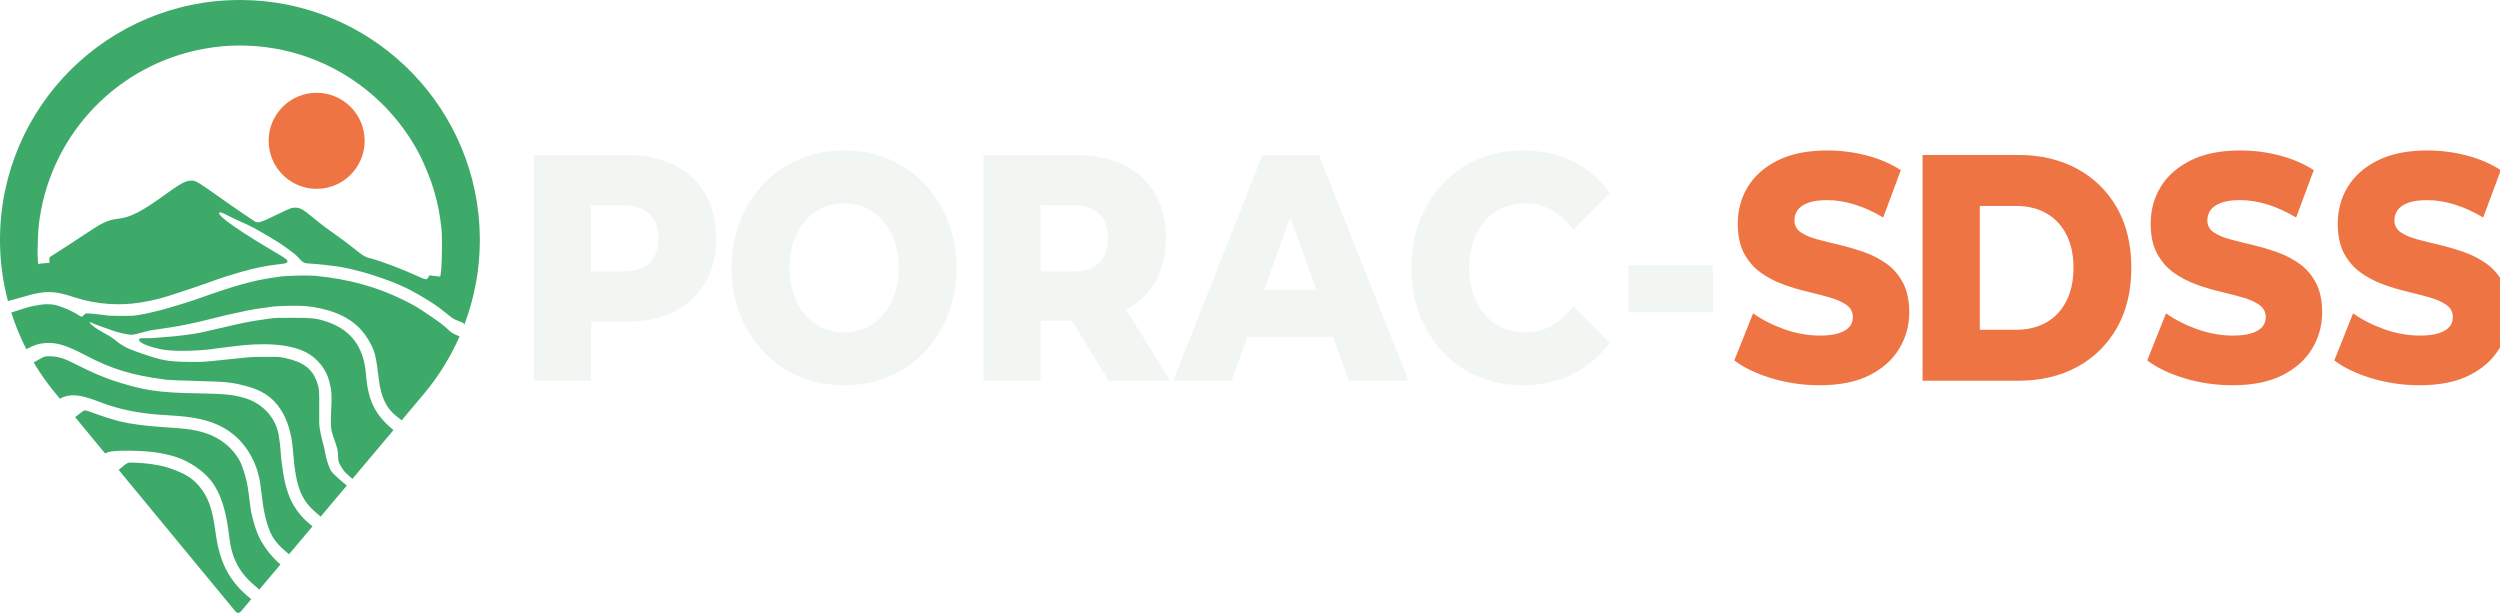
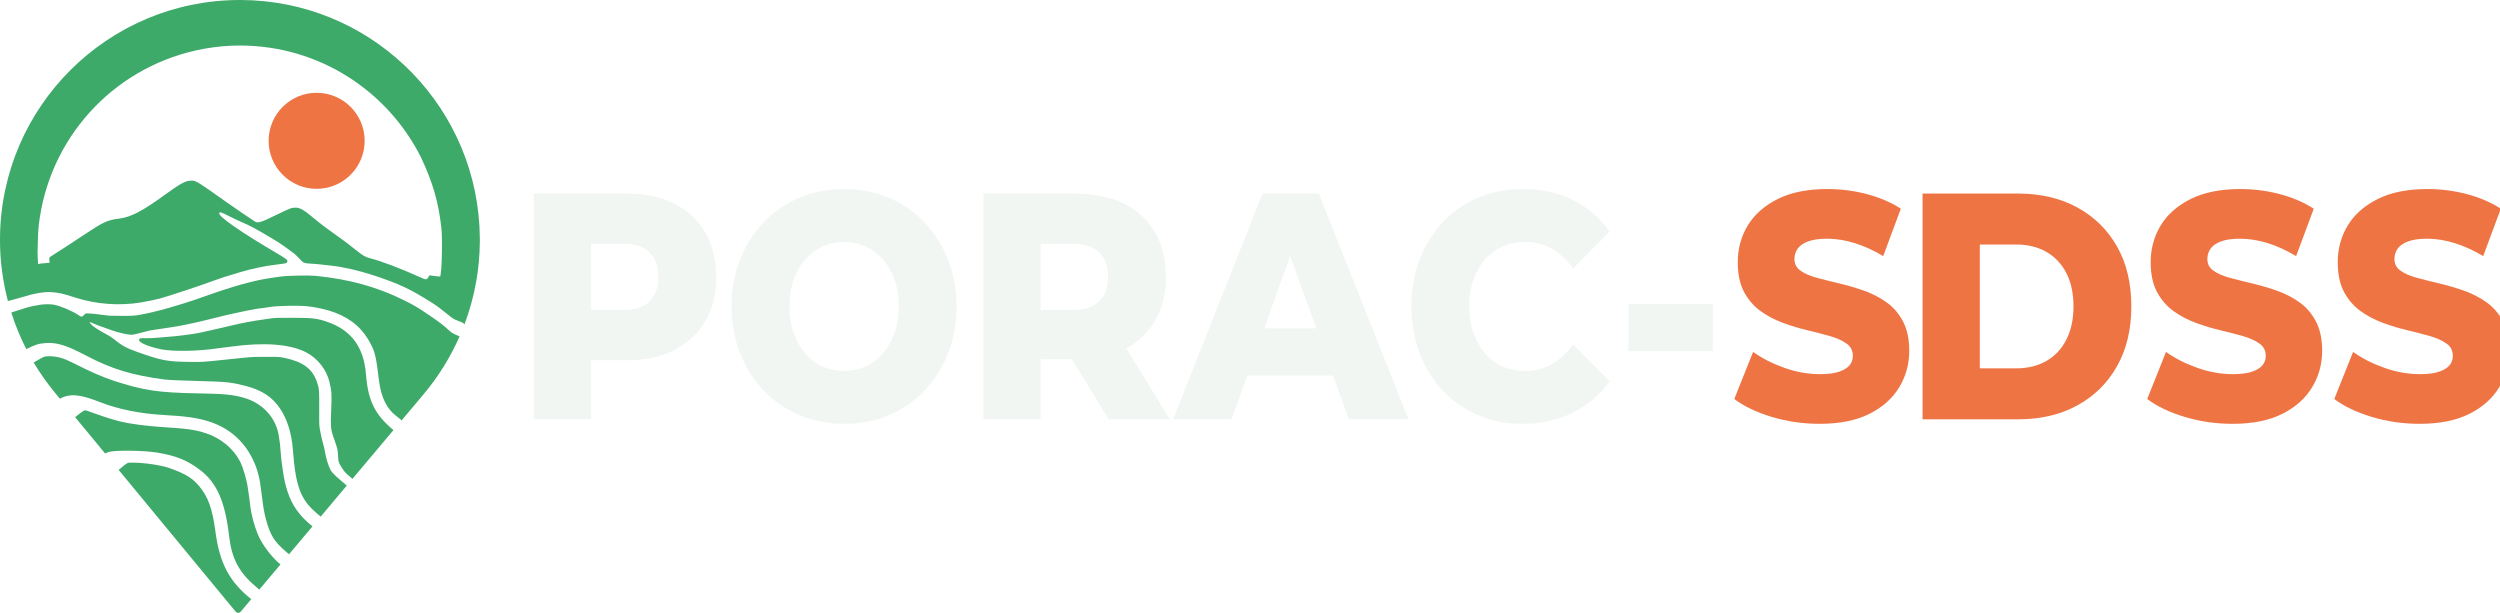
<svg xmlns="http://www.w3.org/2000/svg" viewBox="72.3 386 1306.7 320.33" width="1306.7" height="320.33" role="img" aria-label="PORAC-SDSS">
  <path d="M314.98 555.78C315.06 555.04 314.4 554.72 312.03 553.8C309.19 552.7 309.13 552.65 306.05 550.13C302.89 547.53 300.5 545.78 297.8 544.07C286.76 537.08 280.87 534.32 267.7 529.96C260.17 527.47 251 525.36 245.7 524.9C244.93 524.83 242.99 524.6 241.4 524.39C239.8 524.18 237 523.93 235.17 523.83C231.17 523.63 230.9 523.51 228.58 520.96C227.74 520.05 226.57 518.93 225.98 518.48C220.7 514.52 218.26 512.86 214.2 510.45C205.21 505.13 203.34 504.13 198.2 501.91C196.49 501.17 193.55 499.76 191.65 498.78C188.19 496.99 187.12 496.66 186.87 497.31C186.21 499.04 198.05 507.26 218.3 519.14C222.18 521.42 222.89 522.09 222.39 523.01C222.07 523.62 221.65 523.72 216.78 524.29C210.91 524.97 203.85 526.45 197.72 528.29C190.04 530.59 187.58 531.38 184.75 532.43C177.31 535.21 159.54 541.1 155.64 542.09C152.76 542.82 149.19 543.55 145.76 544.11C134.73 545.92 122.51 545.02 111.94 541.62C105.16 539.43 103 538.94 99.1 538.7C95.37 538.47 90.46 539.27 85.1 540.98C83.78 541.4 80.83 542.22 78.55 542.8C77.74 543.01 77.04 543.19 76.44 543.35C75.02 537.96 73.95 532.45 73.26 526.87C73.2 526.38 73.14 525.9 73.09 525.41L73.07 525.41C72.6 521.13 72.34 516.78 72.3 512.37C72.3 511.72 72.3 511.08 72.3 510.43C72.82 441.69 128.65 386.11 197.49 386C197.62 386 197.75 386 197.89 386C198.02 386 198.15 386 198.28 386C231.47 386.15 261.61 399.19 283.95 420.38C285.25 421.61 286.52 422.86 287.77 424.15C309.46 446.54 322.89 477 323.1 510.6C323.1 511.14 323.1 511.68 323.1 512.22C323.05 519.47 322.39 526.57 321.16 533.47L321.14 533.47C319.78 541.1 317.71 548.57 314.98 555.78ZM292.5 531.18C293.49 531.62 294.53 531.99 294.82 532C295.42 532 296.15 531.29 296.38 530.48C296.43 530.3 296.45 530.16 296.52 530.08C296.7 529.87 297.2 529.94 299.21 530.23C299.39 530.25 299.57 530.28 299.77 530.3C301.69 530.57 302.28 530.59 302.4 530.41C302.44 530.34 302.48 530.23 302.52 530.07C302.67 528.98 302.8 527.89 302.92 526.79L302.93 526.67C303.31 521.49 303.46 512.31 303.18 507.3C303.11 506.34 303.02 505.39 302.92 504.45L302.91 504.38C301.4 491.41 298.58 481.56 292.35 468.27C274.98 433.6 239.12 409.8 197.7 409.8C194.73 409.8 191.79 409.92 188.89 410.16C188.81 410.17 188.74 410.17 188.66 410.18C185.3 410.49 181.99 410.94 178.8 411.52C134.23 419.71 99.95 454.99 93.1 499.7C92.38 504.45 92.16 507.32 92.06 513.34C92.02 515.78 91.99 517.26 91.93 518.2C91.98 520.11 92.07 522.02 92.22 523.91L92.24 524.1C93.21 523.71 94.13 523.7 96.66 523.48L98.23 523.35L98.11 521.93C98.06 521.34 98.03 521 98.14 520.71C98.31 520.3 98.79 520.02 99.94 519.32C102.36 517.86 110.22 512.74 116.1 508.81C126.09 502.13 128.53 500.99 134.4 500.29C140.61 499.55 146.58 496.45 158.55 487.76C166.16 482.23 169.1 480.59 171.59 480.44L171.67 480.44L171.67 480.44C172.11 480.41 172.49 480.39 172.86 480.41C174.98 480.52 177.03 481.99 190.81 491.75C195.22 494.87 204.8 501.4 205.59 501.82C207.25 502.71 208.61 502.28 217 498.2C223.99 494.81 224.76 494.52 226.7 494.53C229.18 494.55 230.9 495.54 236.34 500.07C239.91 503.04 244.01 506.14 248.9 509.56C250.66 510.79 253.1 512.58 254.33 513.55C255.56 514.51 257.75 516.24 259.21 517.38C262.09 519.65 263.42 520.4 265.4 520.9C271.66 522.47 281.37 526.15 292.5 531.18ZM311.61 561.44L311.71 561.48C312 561.61 312.27 561.73 312.51 561.83C307.73 572.72 301.4 582.93 293.67 592.12L282.24 605.7C281.4 604.98 280.22 604.03 279.5 603.49C274.48 599.78 271.46 593.62 270.39 584.9C268.9 572.74 268.38 570.36 266.35 566.31C262.23 558.08 256.31 552.8 247.4 549.39C243.15 547.77 236.75 546.35 231.9 545.97C227.57 545.63 216.69 545.88 213.96 546.39C212.79 546.6 211.12 546.84 210.26 546.91C208.57 547.04 203.99 547.79 201.1 548.41C191.6 550.42 189.43 550.92 183.1 552.54C174.95 554.62 166.15 556.48 161.5 557.1C160.18 557.27 158.11 557.59 156.9 557.79C155.69 558 154.12 558.23 153.4 558.31C151.72 558.48 149.74 558.89 147.71 559.48C145.44 560.15 141.76 561 141.13 561C139.29 561 133.63 559.74 131.13 558.77C129.69 558.21 127.38 557.39 126 556.95C124.62 556.51 122.65 555.76 121.62 555.28C118.91 554.01 118.5 554.13 120.14 555.72C121.56 557.11 123.18 558.13 129.2 561.46C129.91 561.86 130.99 562.59 131.6 563.08C135.88 566.6 138.31 567.93 144.2 570.01C156.88 574.47 159.54 574.99 170.89 575.15C177.96 575.25 178.48 575.22 189.2 574.08C199.24 573.02 202.3 572.68 205.38 572.57C206.82 572.52 208.27 572.52 210.43 572.52L211.3 572.52C216.33 572.51 217.85 572.51 219.33 572.74C219.97 572.83 220.6 572.97 221.5 573.17C230.79 575.21 235.51 578.76 237.92 585.52C239.13 588.89 239.21 589.87 239.15 599.71C239.12 605.75 239.11 607.64 239.35 609.5C239.46 610.34 239.63 611.18 239.87 612.4C240.29 614.54 240.9 617.11 241.23 618.1C241.55 619.09 241.99 621.03 242.2 622.4C242.66 625.42 244.11 630.01 245.16 631.8C245.64 632.61 246.58 633.68 247.8 634.81C249.27 636.17 251.87 638.39 253.57 639.79L239.91 656.03C239.39 655.56 238.74 655 237.91 654.31C229.41 647.16 226.84 640.33 225.39 621.1C224.74 612.52 222.43 605.08 218.72 599.6C214.51 593.37 209.15 589.88 200.33 587.62C193.42 585.85 190.53 585.53 177.9 585.2C167.53 584.93 160.3 584.63 158.5 584.39C141.35 582.15 130.65 578.89 117.28 571.84C107.24 566.55 101.96 564.9 96.4 565.3C92.49 565.58 90.89 566.06 86.36 568.33C86.25 568.38 86.15 568.43 86.05 568.48C82.91 562.34 80.28 555.95 78.19 549.37C79.17 549.06 80.34 548.68 81.55 548.27C85.35 547 88.05 546.22 89.5 545.96C90.71 545.75 92.46 545.45 93.4 545.29C95.57 544.92 98.75 544.92 100.63 545.28C103.83 545.91 109.94 548.48 112.96 550.47C114.96 551.8 115.09 551.81 116.09 550.72C116.78 549.97 117.06 549.8 117.62 549.8C119.36 549.8 124.16 550.26 126.6 550.66C128.97 551.04 130.07 551.1 135.7 551.1C142.05 551.1 142.13 551.09 145.9 550.44C153.72 549.08 166.37 545.5 177.9 541.39C194.77 535.37 204.81 532.58 214.6 531.18C215.32 531.08 217.21 530.8 218.8 530.57C222.26 530.06 233.62 529.82 237.2 530.17C254.71 531.91 269.24 535.9 283.2 542.81C288.97 545.67 290.6 546.64 296.8 550.87C302.59 554.83 303.99 555.9 306.71 558.42C308.43 560.01 308.69 560.17 311.61 561.44ZM223.36 675.71C222.93 675.33 222.41 674.88 221.8 674.36L221.43 674.04C215.59 669.01 213.48 665.55 211.32 657.5C210.42 654.13 209.94 651.41 209.2 645.4C208.35 638.5 208.13 637.18 207.41 634.29C206.56 630.9 205.65 628.49 204.06 625.35C199.37 616.12 191.81 609.67 181.86 606.41C175.95 604.47 169.55 603.53 157.9 602.9C145.64 602.23 134.25 599.95 124.8 596.26C116.37 592.97 111.73 592.06 107.6 592.89C106.17 593.17 104.73 593.75 103.62 594.41L100.99 591.23C96.88 586.24 93.17 580.97 89.9 575.47C90.31 575.23 90.78 574.96 91.31 574.66L91.55 574.52C95.47 572.25 95.59 572.2 97.92 572.2C102.14 572.2 105.42 573.12 110.6 575.75C119.55 580.29 125.97 583.11 131.6 584.96C147.07 590.04 155.06 591.25 175.65 591.6C189.88 591.85 193.79 592.23 199.8 593.92C209.43 596.64 216.43 604.19 217.98 613.51C218.54 616.88 218.83 619.32 219.01 622.29C219.12 624.05 219.34 626.39 219.51 627.49C219.67 628.6 219.94 630.49 220.1 631.7C221.29 640.58 223.66 647.41 227.34 652.54C229.62 655.73 231.76 657.96 235.62 661.13ZM256.51 636.3C255.93 635.76 255.18 635.12 254.26 634.32C252.8 633.06 252.15 632.32 251.11 630.7C249.22 627.74 249.16 627.56 248.99 624.1C248.84 620.87 248.79 620.68 246.32 613.7C245.25 610.66 245.06 608.3 245.36 601.43C245.78 592.02 245.7 590.68 244.49 585.6C242.94 579.15 238.28 573.25 232.28 570.15C223.85 565.81 210.32 564.79 192.9 567.19C191.36 567.4 189.51 567.64 188.8 567.71C188.09 567.78 186.69 567.96 185.7 568.11C175.92 569.6 162.7 569.82 156.6 568.59C150.05 567.27 145 565.15 145 563.71C145 562.81 145.43 562.69 148.58 562.76C150.27 562.8 152.72 562.7 154.4 562.53C155.99 562.36 158.24 562.17 159.4 562.1C164.04 561.83 172.88 560.72 176.8 559.91C177.51 559.76 180.12 559.18 182.6 558.61C185.07 558.04 188.04 557.36 189.2 557.1C190.35 556.84 192.47 556.35 193.9 556C198.53 554.89 204.96 553.67 208.8 553.17C209.62 553.07 211.56 552.78 213.1 552.54C215.69 552.13 216.61 552.1 225.1 552.1C235.48 552.1 238.05 552.4 243.34 554.22C255.98 558.58 262.46 567.4 263.6 581.8C264.67 595.36 268.25 602.67 277.65 610.53C277.76 610.62 277.87 610.71 277.96 610.79ZM207.83 694.17C207.29 693.68 206.61 693.1 205.79 692.4C197.28 685.25 193.43 677.95 192.1 666.5C189.97 648.15 185.68 638.36 176.85 631.64C170.09 626.49 164.27 624.15 154.16 622.52C147.21 621.4 132.14 621.24 129.1 622.25C128.38 622.49 127.75 622.75 127.23 623.02L111.57 604.04C111.97 603.73 112.44 603.36 113 602.91C114.58 601.65 116.11 600.56 116.39 600.5C116.99 600.37 117.96 600.66 122.57 602.38C126.01 603.66 131.73 605.44 135.12 606.29C140.02 607.51 148.85 608.69 157 609.2C170.05 610.02 174.29 610.61 179.74 612.38C187.59 614.93 194.08 620.22 197.68 627.01C199.32 630.1 201.46 637.47 201.9 641.5C201.97 642.16 202.2 643.69 202.4 644.9C202.6 646.11 202.83 647.82 202.9 648.7C203.37 654.78 206.02 663.96 208.63 668.51C211.37 673.32 215.21 677.98 218.9 681.01ZM195.2 705.37L134.31 631.6C134.71 631.29 135.16 630.92 135.69 630.48C138.88 627.8 138.89 627.8 141.16 627.8C147.63 627.81 156.14 629.04 160.75 630.62C168.89 633.43 172.87 635.85 176.47 640.17C181.14 645.77 183.35 652.01 184.91 663.9C187.05 680.3 192.18 690.05 203.62 699.18L198.4 705.38Q197.6 706.34 196.8 706.33Q196 706.33 195.2 705.37Z" fill="#3DAA6A" />
  <circle cx="237.8" cy="459.6" r="25.1" fill="#EE7444" />
-   <path d="M351.32 585V467H399.68Q414.19 467 424.69 472.23Q435.19 477.45 440.94 487.31Q446.68 497.17 446.68 510.66Q446.68 523.98 440.94 533.75Q435.19 543.53 424.69 548.84Q414.19 554.15 399.68 554.15H381.24V585ZM381.24 527.85H397.87Q407.24 527.85 411.85 523.3Q416.45 518.75 416.45 510.66Q416.45 502.4 411.85 497.85Q407.24 493.3 397.87 493.3H381.24ZM513.5 587.36Q500.81 587.36 490.08 582.81Q479.35 578.26 471.41 569.91Q463.48 561.57 459.1 550.44Q454.71 539.32 454.71 526Q454.71 512.68 459.1 501.56Q463.48 490.43 471.41 482.09Q479.35 473.74 490.08 469.19Q500.81 464.64 513.5 464.64Q526.35 464.64 537 469.19Q547.65 473.74 555.51 482.09Q563.37 490.43 567.83 501.56Q572.29 512.68 572.29 526Q572.29 539.32 567.83 550.53Q563.37 561.74 555.51 570Q547.65 578.26 537 582.81Q526.35 587.36 513.5 587.36ZM513.5 559.71Q519.54 559.71 524.76 557.35Q529.97 554.99 533.83 550.53Q537.68 546.06 539.87 539.82Q542.06 533.59 542.06 526Q542.06 518.25 539.87 512.09Q537.68 505.94 533.83 501.47Q529.97 497.01 524.76 494.65Q519.54 492.29 513.5 492.29Q507.46 492.29 502.24 494.65Q497.03 497.01 493.17 501.47Q489.32 505.94 487.13 512.09Q484.94 518.25 484.94 526Q484.94 533.59 487.13 539.82Q489.32 546.06 493.17 550.53Q497.03 554.99 502.24 557.35Q507.46 559.71 513.5 559.71ZM586.33 585V467H633.63Q656.76 467 669.22 478.72Q681.69 490.43 681.69 510.66Q681.69 523.98 675.95 533.59Q670.51 542.86 660.99 547.91L683.81 585H651.77L632.58 553.65H616.26V585ZM616.26 527.85H632.88Q642.25 527.85 646.86 523.3Q651.47 518.75 651.47 510.66Q651.47 502.4 646.86 497.85Q642.25 493.3 632.88 493.3H616.26ZM685.47 585 732.17 467H761.64L808.49 585H777.35L769.04 562.07H724.31L716 585ZM760.28 537.46 746.68 499.7 733.07 537.46ZM868.18 587.36Q855.64 587.36 844.98 582.89Q834.33 578.43 826.54 570.17Q818.76 561.91 814.38 550.7Q810 539.49 810 526Q810 512.51 814.38 501.3Q818.76 490.09 826.54 481.83Q834.33 473.57 844.98 469.11Q855.64 464.64 868.18 464.64Q882.84 464.64 894.4 470.37Q905.96 476.1 913.67 486.89L894.63 506.11Q889.49 499.37 883.37 495.83Q877.25 492.29 869.69 492.29Q863.19 492.29 857.75 494.65Q852.31 497.01 848.46 501.47Q844.6 505.94 842.41 512.18Q840.22 518.41 840.22 526Q840.22 533.59 842.41 539.82Q844.6 546.06 848.46 550.53Q852.31 554.99 857.75 557.35Q863.19 559.71 869.69 559.71Q877.25 559.71 883.37 556.17Q889.49 552.63 894.63 545.89L913.67 565.11Q905.96 575.73 894.4 581.54Q882.84 587.36 868.18 587.36ZM923.44 549.26V524.65H967.56V549.26Z" fill="#F2F6F3" />
-   <path d="M1023.37 587.36Q1010.37 587.36 998.36 583.74Q986.34 580.11 978.78 574.38L988.61 549.77Q995.71 554.83 1005 558.11Q1014.3 561.4 1023.52 561.4Q1029.71 561.4 1033.49 560.14Q1037.27 558.87 1039.01 556.76Q1040.75 554.66 1040.75 551.79Q1040.75 547.75 1037.42 545.39Q1034.1 543.03 1028.81 541.51Q1023.52 539.99 1017.09 538.47Q1010.67 536.96 1004.25 534.6Q997.83 532.24 992.54 528.44Q987.25 524.65 983.92 518.5Q980.6 512.35 980.6 502.91Q980.6 492.29 985.81 483.69Q991.03 475.09 1001.45 469.87Q1011.88 464.64 1027.45 464.64Q1037.87 464.64 1047.92 467.25Q1057.97 469.87 1065.83 474.92L1056.61 499.7Q1049.06 495.15 1041.65 492.88Q1034.25 490.6 1027.3 490.6Q1021.1 490.6 1017.32 492.03Q1013.54 493.47 1011.88 495.83Q1010.22 498.19 1010.22 501.22Q1010.22 505.1 1013.47 507.37Q1016.72 509.65 1022.08 511.08Q1027.45 512.51 1033.87 514.03Q1040.29 515.55 1046.72 517.82Q1053.14 520.1 1058.43 523.89Q1063.72 527.69 1066.97 533.84Q1070.22 539.99 1070.22 549.26Q1070.22 559.55 1065 568.23Q1059.79 576.91 1049.44 582.13Q1039.08 587.36 1023.37 587.36ZM1077.18 585V467H1127.21Q1144.74 467 1158.04 474.25Q1171.33 481.5 1178.82 494.65Q1186.3 507.79 1186.3 526Q1186.3 544.04 1178.82 557.27Q1171.33 570.5 1158.04 577.75Q1144.74 585 1127.21 585ZM1107.11 558.37H1126Q1135.07 558.37 1141.79 554.57Q1148.52 550.78 1152.29 543.45Q1156.07 536.11 1156.07 526Q1156.07 515.72 1152.29 508.47Q1148.52 501.22 1141.79 497.43Q1135.07 493.63 1126 493.63H1107.11ZM1239.19 587.36Q1226.19 587.36 1214.18 583.74Q1202.16 580.11 1194.61 574.38L1204.43 549.77Q1211.53 554.83 1220.83 558.11Q1230.12 561.4 1239.34 561.4Q1245.54 561.4 1249.31 560.14Q1253.09 558.87 1254.83 556.76Q1256.57 554.66 1256.57 551.79Q1256.57 547.75 1253.24 545.39Q1249.92 543.03 1244.63 541.51Q1239.34 539.99 1232.92 538.47Q1226.5 536.96 1220.07 534.6Q1213.65 532.24 1208.36 528.44Q1203.07 524.65 1199.75 518.5Q1196.42 512.35 1196.42 502.91Q1196.42 492.29 1201.64 483.69Q1206.85 475.09 1217.28 469.87Q1227.7 464.64 1243.27 464.64Q1253.7 464.64 1263.75 467.25Q1273.8 469.87 1281.66 474.92L1272.44 499.7Q1264.88 495.15 1257.48 492.88Q1250.07 490.6 1243.12 490.6Q1236.92 490.6 1233.14 492.03Q1229.37 493.47 1227.7 495.83Q1226.04 498.19 1226.04 501.22Q1226.04 505.1 1229.29 507.37Q1232.54 509.65 1237.91 511.08Q1243.27 512.51 1249.69 514.03Q1256.12 515.55 1262.54 517.82Q1268.96 520.1 1274.25 523.89Q1279.54 527.69 1282.79 533.84Q1286.04 539.99 1286.04 549.26Q1286.04 559.55 1280.82 568.23Q1275.61 576.91 1265.26 582.13Q1254.91 587.36 1239.19 587.36ZM1336.97 587.36Q1323.97 587.36 1311.96 583.74Q1299.94 580.11 1292.39 574.38L1302.21 549.77Q1309.31 554.83 1318.61 558.11Q1327.9 561.4 1337.12 561.4Q1343.31 561.4 1347.09 560.14Q1350.87 558.87 1352.61 556.76Q1354.35 554.66 1354.35 551.79Q1354.35 547.75 1351.02 545.39Q1347.7 543.03 1342.41 541.51Q1337.12 539.99 1330.7 538.47Q1324.27 536.96 1317.85 534.6Q1311.43 532.24 1306.14 528.44Q1300.85 524.65 1297.52 518.5Q1294.2 512.35 1294.2 502.91Q1294.2 492.29 1299.41 483.69Q1304.63 475.09 1315.05 469.87Q1325.48 464.64 1341.05 464.64Q1351.47 464.64 1361.52 467.25Q1371.57 469.87 1379.43 474.92L1370.21 499.7Q1362.66 495.15 1355.25 492.88Q1347.85 490.6 1340.9 490.6Q1334.7 490.6 1330.92 492.03Q1327.14 493.47 1325.48 495.83Q1323.82 498.19 1323.82 501.22Q1323.82 505.1 1327.07 507.37Q1330.32 509.65 1335.68 511.08Q1341.05 512.51 1347.47 514.03Q1353.89 515.55 1360.32 517.82Q1366.74 520.1 1372.03 523.89Q1377.32 527.69 1380.57 533.84Q1383.82 539.99 1383.82 549.26Q1383.82 559.55 1378.6 568.23Q1373.39 576.91 1363.04 582.13Q1352.68 587.36 1336.97 587.36Z" fill="#EE7444" />
+   <g transform="translate(0 20.165)">
+     <path d="M351.32 585V467H399.68Q414.19 467 424.69 472.23Q435.19 477.45 440.94 487.31Q446.68 497.17 446.68 510.66Q446.68 523.98 440.94 533.75Q435.19 543.53 424.69 548.84Q414.19 554.15 399.68 554.15H381.24V585ZM381.24 527.85H397.87Q407.24 527.85 411.85 523.3Q416.45 518.75 416.45 510.66Q416.45 502.4 411.85 497.85Q407.24 493.3 397.87 493.3H381.24ZM513.5 587.36Q500.81 587.36 490.08 582.81Q479.35 578.26 471.41 569.91Q463.48 561.57 459.1 550.44Q454.71 539.32 454.71 526Q454.71 512.68 459.1 501.56Q463.48 490.43 471.41 482.09Q479.35 473.74 490.08 469.19Q500.81 464.64 513.5 464.64Q526.35 464.64 537 469.19Q547.65 473.74 555.51 482.09Q563.37 490.43 567.83 501.56Q572.29 512.68 572.29 526Q572.29 539.32 567.83 550.53Q563.37 561.74 555.51 570Q547.65 578.26 537 582.81Q526.35 587.36 513.5 587.36ZM513.5 559.71Q519.54 559.71 524.76 557.35Q529.97 554.99 533.83 550.53Q537.68 546.06 539.87 539.82Q542.06 533.59 542.06 526Q542.06 518.25 539.87 512.09Q537.68 505.94 533.83 501.47Q529.97 497.01 524.76 494.65Q519.54 492.29 513.5 492.29Q507.46 492.29 502.24 494.65Q497.03 497.01 493.17 501.47Q489.32 505.94 487.13 512.09Q484.94 518.25 484.94 526Q484.94 533.59 487.13 539.82Q489.32 546.06 493.17 550.53Q497.03 554.99 502.24 557.35Q507.46 559.71 513.5 559.71ZM586.33 585V467H633.63Q656.76 467 669.22 478.72Q681.69 490.43 681.69 510.66Q681.69 523.98 675.95 533.59Q670.51 542.86 660.99 547.91L683.81 585H651.77L632.58 553.65H616.26V585ZM616.26 527.85H632.88Q642.25 527.85 646.86 523.3Q651.47 518.75 651.47 510.66Q651.47 502.4 646.86 497.85Q642.25 493.3 632.88 493.3H616.26ZM685.47 585 732.17 467H761.64L808.49 585H777.35L769.04 562.07H724.31L716 585ZM760.28 537.46 746.68 499.7 733.07 537.46ZM868.18 587.36Q855.64 587.36 844.98 582.89Q834.33 578.43 826.54 570.17Q818.76 561.91 814.38 550.7Q810 539.49 810 526Q810 512.51 814.38 501.3Q818.76 490.09 826.54 481.83Q834.33 473.57 844.98 469.11Q855.64 464.64 868.18 464.64Q882.84 464.64 894.4 470.37Q905.96 476.1 913.67 486.89L894.63 506.11Q889.49 499.37 883.37 495.83Q877.25 492.29 869.69 492.29Q863.19 492.29 857.75 494.65Q852.31 497.01 848.46 501.47Q844.6 505.94 842.41 512.18Q840.22 518.41 840.22 526Q840.22 533.59 842.41 539.82Q844.6 546.06 848.46 550.53Q852.31 554.99 857.75 557.35Q863.19 559.71 869.69 559.71Q877.25 559.71 883.37 556.17Q889.49 552.63 894.63 545.89L913.67 565.11Q905.96 575.73 894.4 581.54Q882.84 587.36 868.18 587.36ZM923.44 549.26V524.65H967.56V549.26Z" fill="#F2F6F3" />
+     <path d="M1023.37 587.36Q1010.37 587.36 998.36 583.74Q986.34 580.11 978.78 574.38L988.61 549.77Q995.71 554.83 1005 558.11Q1014.3 561.4 1023.52 561.4Q1029.71 561.4 1033.49 560.14Q1037.27 558.87 1039.01 556.76Q1040.75 554.66 1040.75 551.79Q1040.75 547.75 1037.42 545.39Q1034.1 543.03 1028.81 541.51Q1023.52 539.99 1017.09 538.47Q1010.67 536.96 1004.25 534.6Q997.83 532.24 992.54 528.44Q987.25 524.65 983.92 518.5Q980.6 512.35 980.6 502.91Q980.6 492.29 985.81 483.69Q991.03 475.09 1001.45 469.87Q1011.88 464.64 1027.45 464.64Q1037.87 464.64 1047.92 467.25Q1057.97 469.87 1065.83 474.92L1056.61 499.7Q1049.06 495.15 1041.65 492.88Q1034.25 490.6 1027.3 490.6Q1021.1 490.6 1017.32 492.03Q1013.54 493.47 1011.88 495.83Q1010.22 498.19 1010.22 501.22Q1010.22 505.1 1013.47 507.37Q1016.72 509.65 1022.08 511.08Q1027.45 512.51 1033.87 514.03Q1040.29 515.55 1046.72 517.82Q1053.14 520.1 1058.43 523.89Q1063.72 527.69 1066.97 533.84Q1070.22 539.99 1070.22 549.26Q1070.22 559.55 1065 568.23Q1059.79 576.91 1049.44 582.13Q1039.08 587.36 1023.37 587.36ZM1077.18 585V467H1127.21Q1144.74 467 1158.04 474.25Q1171.33 481.5 1178.82 494.65Q1186.3 507.79 1186.3 526Q1186.3 544.04 1178.82 557.27Q1171.33 570.5 1158.04 577.75Q1144.74 585 1127.21 585ZM1107.11 558.37H1126Q1135.07 558.37 1141.79 554.57Q1148.52 550.78 1152.29 543.45Q1156.07 536.11 1156.07 526Q1156.07 515.72 1152.29 508.47Q1148.52 501.22 1141.79 497.43Q1135.07 493.63 1126 493.63H1107.11ZM1239.19 587.36Q1226.19 587.36 1214.18 583.74Q1202.16 580.11 1194.61 574.38L1204.43 549.77Q1211.53 554.83 1220.83 558.11Q1230.12 561.4 1239.34 561.4Q1245.54 561.4 1249.31 560.14Q1253.09 558.87 1254.83 556.76Q1256.57 554.66 1256.57 551.79Q1256.57 547.75 1253.24 545.39Q1249.92 543.03 1244.63 541.51Q1239.34 539.99 1232.92 538.47Q1226.5 536.96 1220.07 534.6Q1213.65 532.24 1208.36 528.44Q1203.07 524.65 1199.75 518.5Q1196.42 512.35 1196.42 502.91Q1196.42 492.29 1201.64 483.69Q1206.85 475.09 1217.28 469.87Q1227.7 464.64 1243.27 464.64Q1253.7 464.64 1263.75 467.25Q1273.8 469.87 1281.66 474.92L1272.44 499.7Q1264.88 495.15 1257.48 492.88Q1250.07 490.6 1243.12 490.6Q1236.92 490.6 1233.14 492.03Q1229.37 493.47 1227.7 495.83Q1226.04 498.19 1226.04 501.22Q1226.04 505.1 1229.29 507.37Q1232.54 509.65 1237.91 511.08Q1243.27 512.51 1249.69 514.03Q1256.12 515.55 1262.54 517.82Q1268.96 520.1 1274.25 523.89Q1279.54 527.69 1282.79 533.84Q1286.04 539.99 1286.04 549.26Q1286.04 559.55 1280.82 568.23Q1275.61 576.91 1265.26 582.13Q1254.91 587.36 1239.19 587.36ZM1336.97 587.36Q1323.97 587.36 1311.96 583.74Q1299.94 580.11 1292.39 574.38L1302.21 549.77Q1309.31 554.83 1318.61 558.11Q1327.9 561.4 1337.12 561.4Q1343.31 561.4 1347.09 560.14Q1350.87 558.87 1352.61 556.76Q1354.35 554.66 1354.35 551.79Q1354.35 547.75 1351.02 545.39Q1347.7 543.03 1342.41 541.51Q1337.12 539.99 1330.7 538.47Q1324.27 536.96 1317.85 534.6Q1311.43 532.24 1306.14 528.44Q1300.85 524.65 1297.52 518.5Q1294.2 512.35 1294.2 502.91Q1294.2 492.29 1299.41 483.69Q1304.63 475.09 1315.05 469.87Q1325.48 464.64 1341.05 464.64Q1351.47 464.64 1361.52 467.25Q1371.57 469.87 1379.43 474.92L1370.21 499.7Q1362.66 495.15 1355.25 492.88Q1347.85 490.6 1340.9 490.6Q1334.7 490.6 1330.92 492.03Q1327.14 493.47 1325.48 495.83Q1323.82 498.19 1323.82 501.22Q1323.82 505.1 1327.07 507.37Q1330.32 509.65 1335.68 511.08Q1341.05 512.51 1347.47 514.03Q1353.89 515.55 1360.32 517.82Q1366.74 520.1 1372.03 523.89Q1377.32 527.69 1380.57 533.84Q1383.82 539.99 1383.82 549.26Q1383.82 559.55 1378.6 568.23Q1373.39 576.91 1363.04 582.13Q1352.68 587.36 1336.97 587.36Z" fill="#EE7444" />
+   </g>
</svg>
